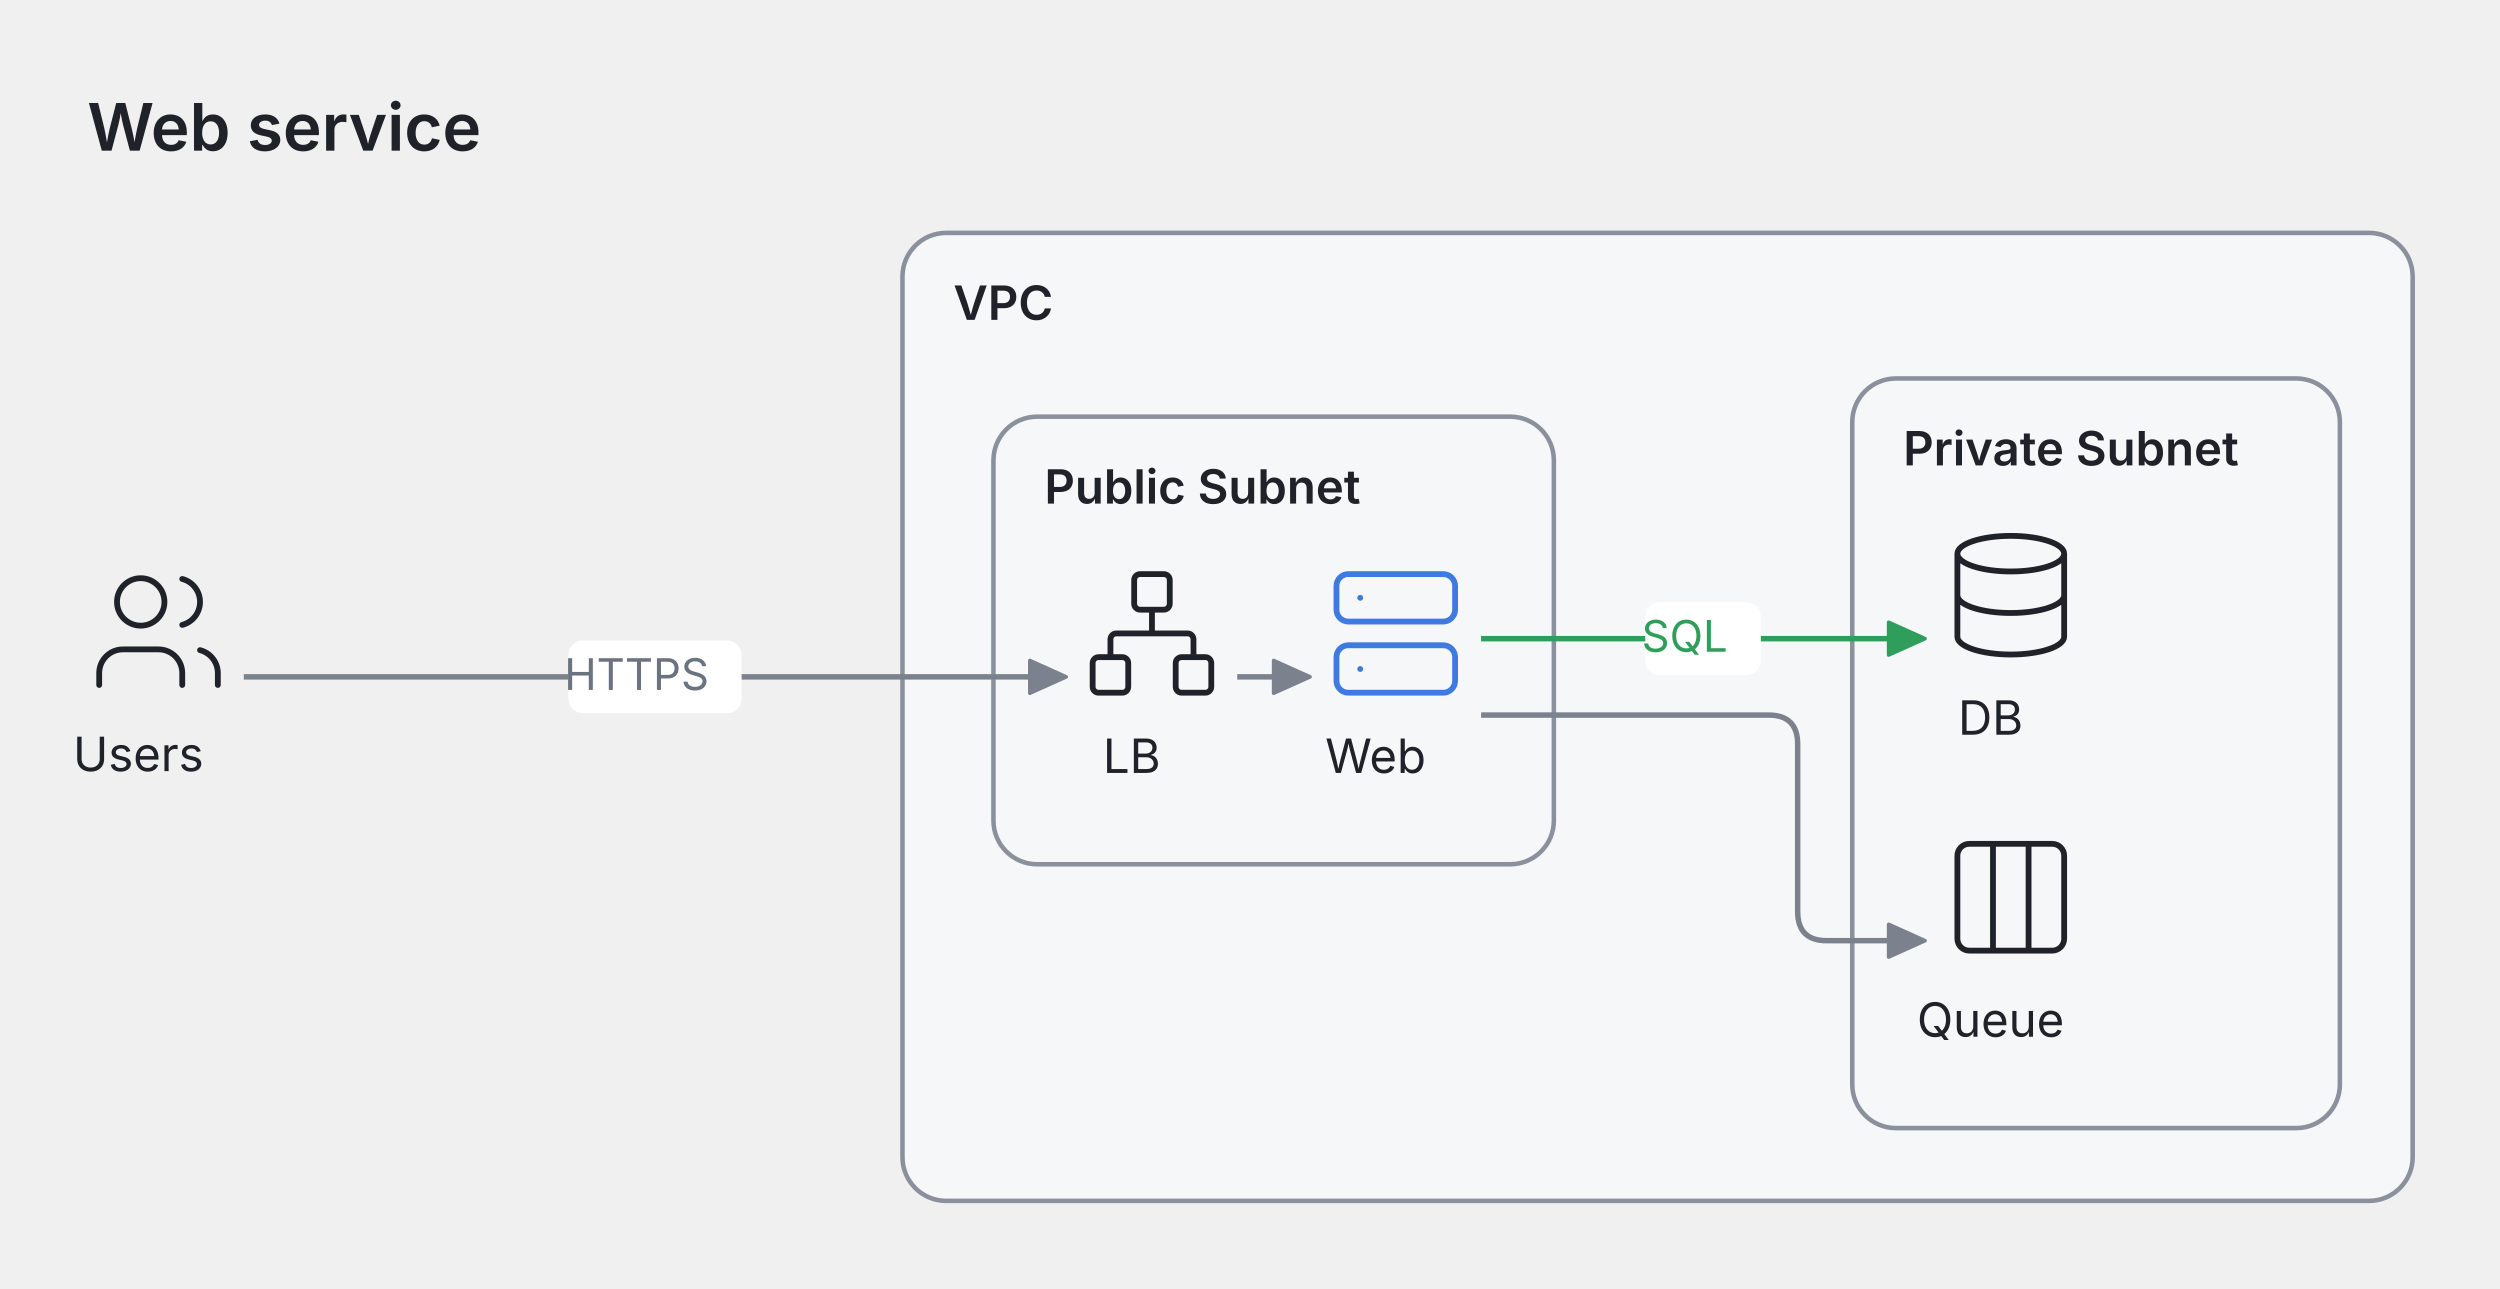
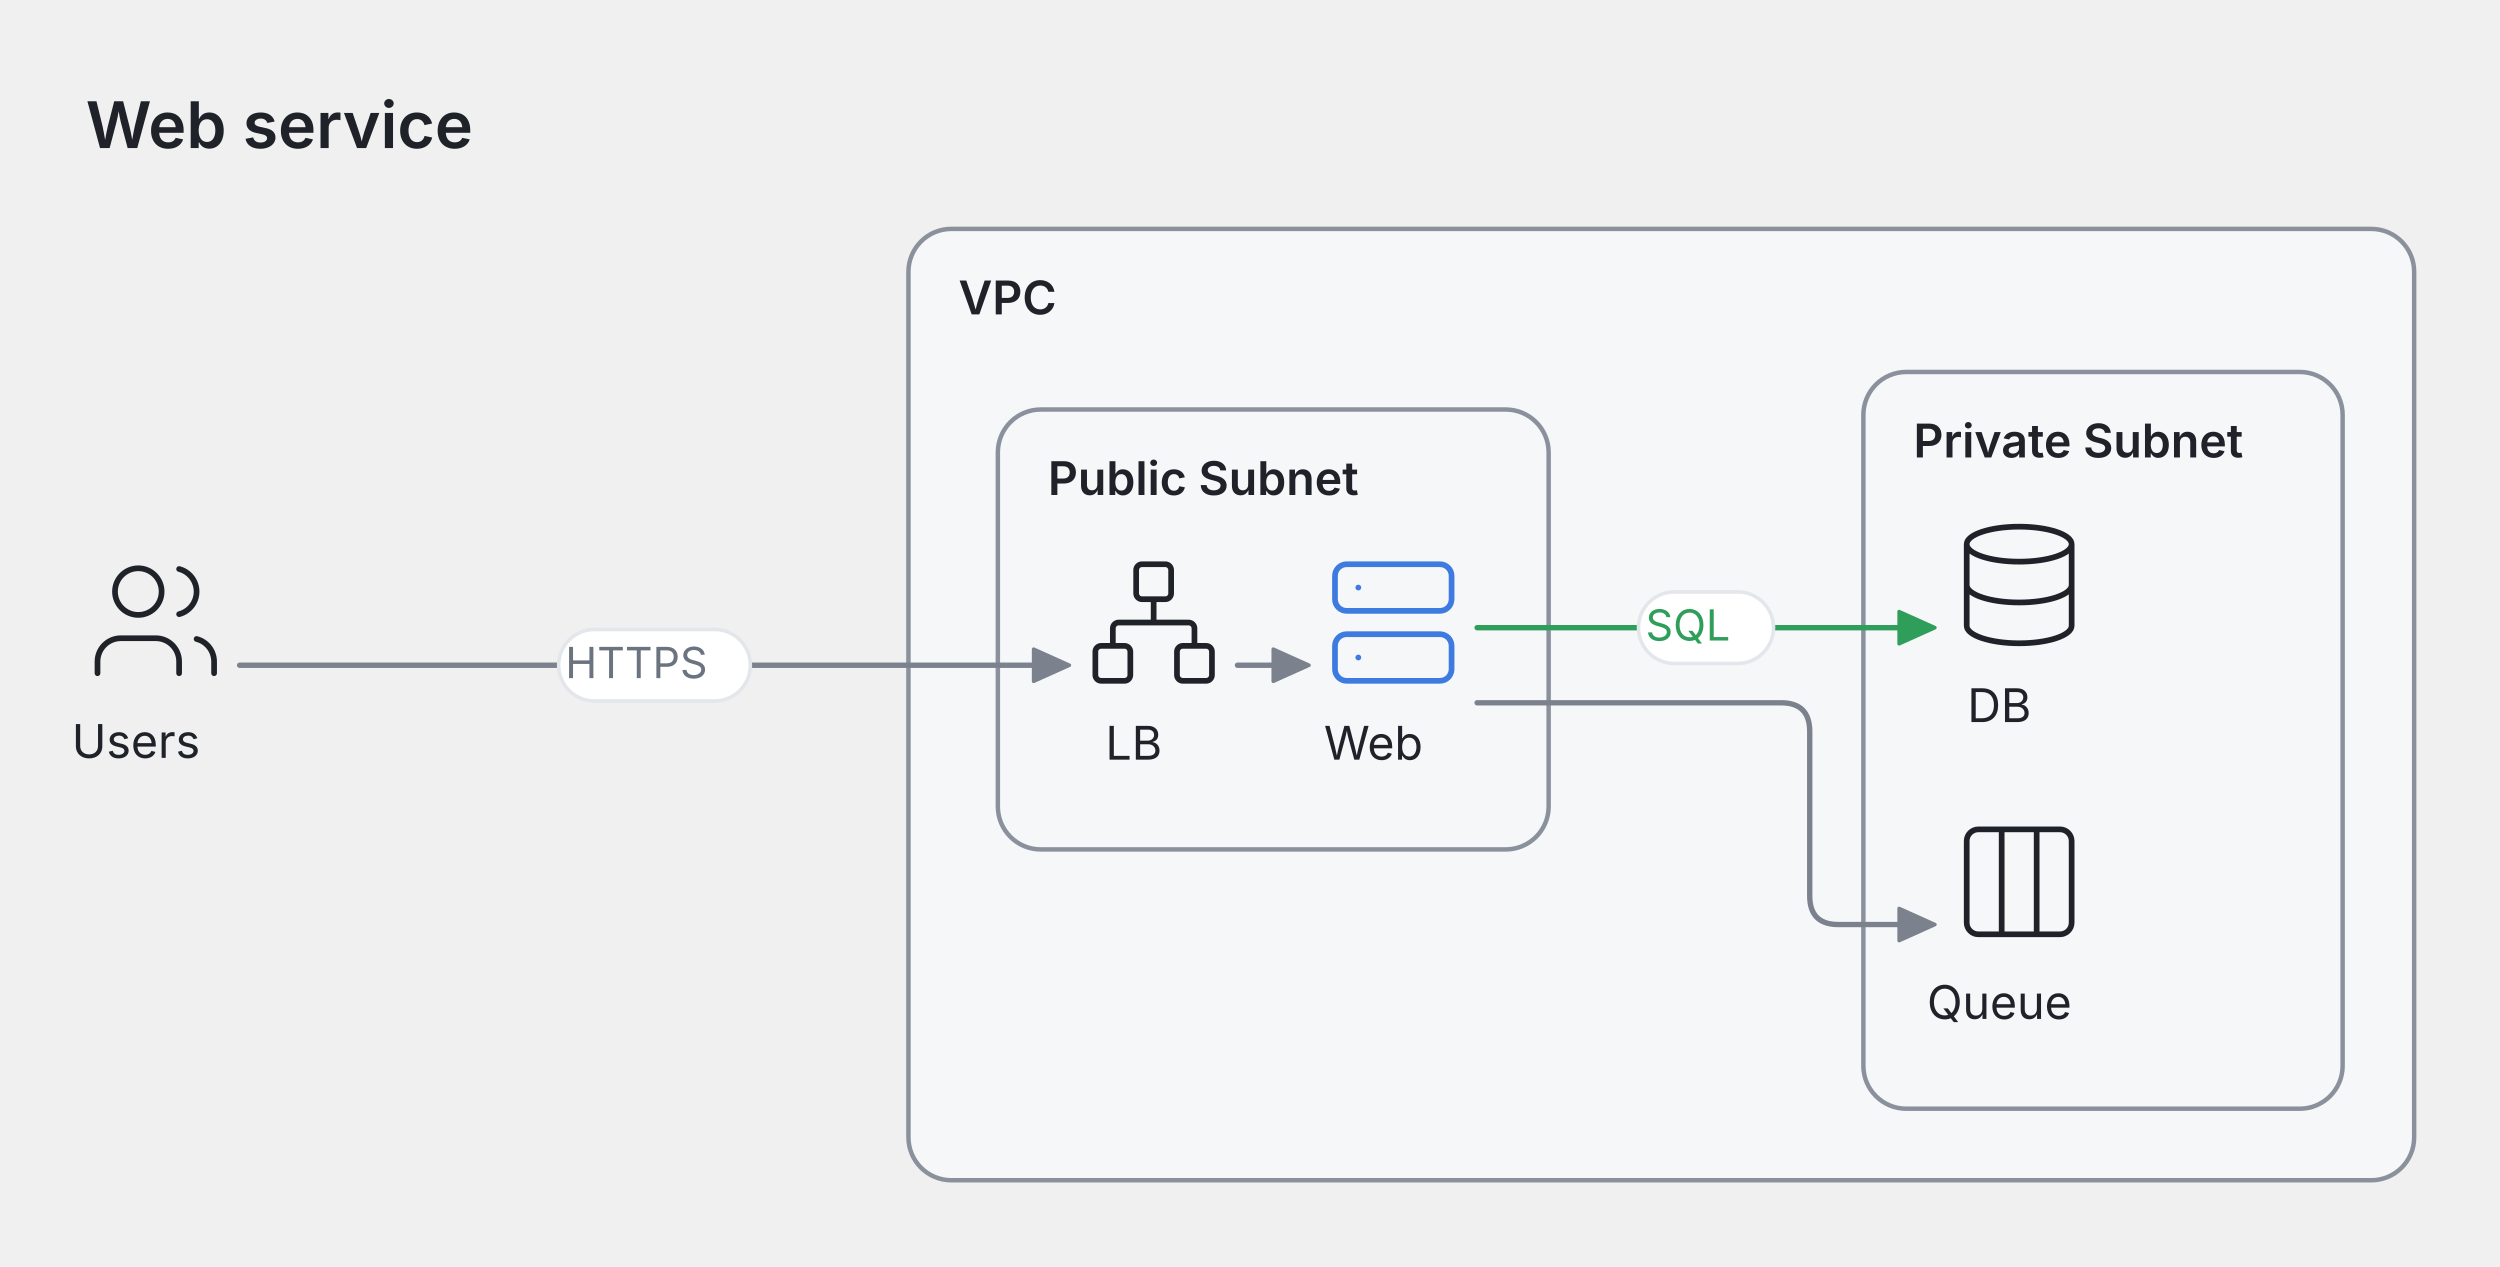
- <svg xmlns="http://www.w3.org/2000/svg" width="687" height="354" viewBox="0 0 687 354" font-family="Inter, 'Inter var', system-ui, -apple-system, 'Segoe UI', 'Noto Sans KR', sans-serif" data-diagram="cloud-architecture" data-theme="light">
+ <svg xmlns="http://www.w3.org/2000/svg" width="699" height="354" viewBox="0 0 699 354" font-family="Inter, 'Inter var', system-ui, -apple-system, 'Segoe UI', 'Noto Sans KR', sans-serif" data-diagram="cloud-architecture" data-theme="light">
  <g data-role="group" data-id="VPC">
-     <rect x="248" y="64" width="415" height="266" rx="12" fill="#f6f7f9" stroke="#8a919c" stroke-width="1.25" />
+     <rect x="254" y="64" width="421" height="266" rx="12" fill="#f6f7f9" stroke="#8a919c" stroke-width="1.25" />
  </g>
  <text font-size="13" font-weight="600" fill="#1f2329" text-anchor="start" xml:space="preserve">
-     <tspan x="262" y="87.9">VPC</tspan>
+     <tspan x="268" y="87.9">VPC</tspan>
  </text>
  <g data-role="group" data-id="Public Subnet">
-     <rect x="273" y="114.5" width="154" height="123" rx="12" fill="#f6f7f9" stroke="#8a919c" stroke-width="1.25" />
+     <rect x="279" y="114.5" width="154" height="123" rx="12" fill="#f6f7f9" stroke="#8a919c" stroke-width="1.25" />
  </g>
  <text font-size="13" font-weight="600" fill="#1f2329" text-anchor="start" xml:space="preserve">
-     <tspan x="287" y="138.4">Public Subnet</tspan>
+     <tspan x="293" y="138.4">Public Subnet</tspan>
  </text>
  <g data-role="group" data-id="Private Subnet">
-     <rect x="509" y="104" width="134" height="206" rx="12" fill="#f6f7f9" stroke="#8a919c" stroke-width="1.25" />
+     <rect x="521" y="104" width="134" height="206" rx="12" fill="#f6f7f9" stroke="#8a919c" stroke-width="1.25" />
  </g>
  <text font-size="13" font-weight="600" fill="#1f2329" text-anchor="start" xml:space="preserve">
-     <tspan x="523" y="127.9">Private Subnet</tspan>
+     <tspan x="535" y="127.9">Private Subnet</tspan>
  </text>
  <g data-edge="e1">
-     <path d="M67,186L285,186" fill="none" stroke="#7b828d" stroke-width="1.5" stroke-linejoin="round" />
-     <path d="M293 186L283 181.5L283 190.5Z" fill="#7b828d" stroke="#7b828d" stroke-width="1" stroke-linejoin="round" />
+     <path d="M67,186L291,186" fill="none" stroke="#7b828d" stroke-width="1.5" stroke-linecap="round" stroke-linejoin="round" />
+     <path d="M299 186L289 181.5L289 190.5Z" fill="#7b828d" stroke="#7b828d" stroke-width="1" stroke-linejoin="round" />
  </g>
  <g data-edge="e2">
-     <path d="M340,186L352,186" fill="none" stroke="#7b828d" stroke-width="1.5" stroke-linejoin="round" />
-     <path d="M360 186L350 181.5L350 190.5Z" fill="#7b828d" stroke="#7b828d" stroke-width="1" stroke-linejoin="round" />
+     <path d="M346,186L358,186" fill="none" stroke="#7b828d" stroke-width="1.5" stroke-linecap="round" stroke-linejoin="round" />
+     <path d="M366 186L356 181.5L356 190.5Z" fill="#7b828d" stroke="#7b828d" stroke-width="1" stroke-linejoin="round" />
  </g>
  <g data-edge="e3">
-     <path d="M407,175.5L521,175.5" fill="none" stroke="#2f9e5b" stroke-width="1.5" stroke-linejoin="round" />
-     <path d="M529 175.5L519 171L519 180Z" fill="#2f9e5b" stroke="#2f9e5b" stroke-width="1" stroke-linejoin="round" />
+     <path d="M413,175.5L533,175.5" fill="none" stroke="#2f9e5b" stroke-width="1.5" stroke-linecap="round" stroke-linejoin="round" />
+     <path d="M541 175.5L531 171L531 180Z" fill="#2f9e5b" stroke="#2f9e5b" stroke-width="1" stroke-linejoin="round" />
  </g>
  <g data-edge="e4">
-     <path d="M407 196.5L486 196.5Q494 196.5 494 204.5L494 250.5Q494 258.5 502 258.5L521 258.5" fill="none" stroke="#7b828d" stroke-width="1.5" stroke-linejoin="round" />
-     <path d="M529 258.5L519 254L519 263Z" fill="#7b828d" stroke="#7b828d" stroke-width="1" stroke-linejoin="round" />
+     <path d="M413 196.5L498 196.5Q506 196.5 506 204.5L506 250.5Q506 258.5 514 258.5L533 258.5" fill="none" stroke="#7b828d" stroke-width="1.5" stroke-linecap="round" stroke-linejoin="round" />
+     <path d="M541 258.5L531 254L531 263Z" fill="#7b828d" stroke="#7b828d" stroke-width="1" stroke-linejoin="round" />
  </g>
  <g data-icon="users" data-icon-set="lucide" transform="translate(24 154) scale(1.63)">
    <path d="M16 21v-2a4 4 0 0 0-4-4H6a4 4 0 0 0-4 4v2 M16 3.128a4 4 0 0 1 0 7.744 M22 21v-2a4 4 0 0 0-3-3.87 M5 7a4 4 0 1 0 8 0a4 4 0 1 0 -8 0" fill="none" stroke="#1f2329" stroke-width="0.98" stroke-linecap="round" stroke-linejoin="round" />
  </g>
  <text font-size="13" fill="#1f2329" text-anchor="middle" xml:space="preserve">
    <tspan x="43.5" y="211.9">Users</tspan>
  </text>
-   <g data-icon="aws-elb" data-icon-set="lucide" transform="translate(297 154.5) scale(1.63)">
+   <g data-icon="aws-elb" data-icon-set="lucide" transform="translate(303 154.5) scale(1.63)">
    <path d="M17 16h4a1 1 0 0 1 1 1v4a1 1 0 0 1 -1 1h-4a1 1 0 0 1 -1 -1v-4a1 1 0 0 1 1 -1Z M3 16h4a1 1 0 0 1 1 1v4a1 1 0 0 1 -1 1h-4a1 1 0 0 1 -1 -1v-4a1 1 0 0 1 1 -1Z M10 2h4a1 1 0 0 1 1 1v4a1 1 0 0 1 -1 1h-4a1 1 0 0 1 -1 -1v-4a1 1 0 0 1 1 -1Z M5 16v-3a1 1 0 0 1 1-1h12a1 1 0 0 1 1 1v3 M12 12V8" fill="none" stroke="#1f2329" stroke-width="0.98" stroke-linecap="round" stroke-linejoin="round" />
  </g>
  <text font-size="13" fill="#1f2329" text-anchor="middle" xml:space="preserve">
-     <tspan x="316.5" y="212.4">LB</tspan>
+     <tspan x="322.5" y="212.4">LB</tspan>
  </text>
-   <g data-icon="aws-ec2" data-icon-set="lucide" transform="translate(364 154.5) scale(1.63)">
+   <g data-icon="aws-ec2" data-icon-set="lucide" transform="translate(370 154.5) scale(1.63)">
    <path d="M4 2h16a2 2 0 0 1 2 2v4a2 2 0 0 1 -2 2h-16a2 2 0 0 1 -2 -2v-4a2 2 0 0 1 2 -2Z M4 14h16a2 2 0 0 1 2 2v4a2 2 0 0 1 -2 2h-16a2 2 0 0 1 -2 -2v-4a2 2 0 0 1 2 -2Z M6 6L6.01 6 M6 18L6.01 18" fill="none" stroke="#3d7be0" stroke-width="0.98" stroke-linecap="round" stroke-linejoin="round" />
  </g>
  <text font-size="13" fill="#1f2329" text-anchor="middle" xml:space="preserve">
-     <tspan x="383.5" y="212.4">Web</tspan>
+     <tspan x="389.5" y="212.4">Web</tspan>
  </text>
-   <g data-icon="aws-rds" data-icon-set="lucide" transform="translate(533 144) scale(1.63)">
+   <g data-icon="aws-rds" data-icon-set="lucide" transform="translate(545 144) scale(1.63)">
    <path d="M3 5a9 3 0 1 0 18 0a9 3 0 1 0 -18 0 M3 5V19A9 3 0 0 0 21 19V5 M3 12A9 3 0 0 0 21 12" fill="none" stroke="#1f2329" stroke-width="0.98" stroke-linecap="round" stroke-linejoin="round" />
  </g>
  <text font-size="13" fill="#1f2329" text-anchor="middle" xml:space="preserve">
-     <tspan x="552.5" y="201.9">DB</tspan>
+     <tspan x="564.5" y="201.9">DB</tspan>
  </text>
-   <g data-icon="aws-sqs" data-icon-set="lucide" transform="translate(533 227) scale(1.63)">
+   <g data-icon="aws-sqs" data-icon-set="lucide" transform="translate(545 227) scale(1.63)">
    <path d="M5 3h14a2 2 0 0 1 2 2v14a2 2 0 0 1 -2 2h-14a2 2 0 0 1 -2 -2v-14a2 2 0 0 1 2 -2Z M9 3v18 M15 3v18" fill="none" stroke="#1f2329" stroke-width="0.98" stroke-linecap="round" stroke-linejoin="round" />
  </g>
  <text font-size="13" fill="#1f2329" text-anchor="middle" xml:space="preserve">
-     <tspan x="552.5" y="284.9">Queue</tspan>
+     <tspan x="564.5" y="284.9">Queue</tspan>
  </text>
-   <rect x="156.2" y="176" width="47.6" height="20" rx="4" fill="#ffffff" />
+   <rect x="156.2" y="176" width="53.6" height="20" rx="10" fill="#ffffff" stroke="#e3e6ea" stroke-width="1" />
  <text font-size="12" fill="#6b7280" text-anchor="middle" xml:space="preserve">
-     <tspan x="180" y="189.6">HTTPS</tspan>
+     <tspan x="183" y="189.6">HTTPS</tspan>
  </text>
-   <rect x="452.12" y="165.5" width="31.76" height="20" rx="4" fill="#ffffff" />
+   <rect x="458.12" y="165.5" width="37.76" height="20" rx="10" fill="#ffffff" stroke="#e3e6ea" stroke-width="1" />
  <text font-size="12" fill="#2f9e5b" text-anchor="middle" xml:space="preserve">
-     <tspan x="468" y="179.1">SQL</tspan>
+     <tspan x="477" y="179.1">SQL</tspan>
  </text>
  <text font-size="18" font-weight="600" fill="#1f2329" text-anchor="start" xml:space="preserve">
    <tspan x="24" y="41.4">Web service</tspan>
  </text>
</svg>
